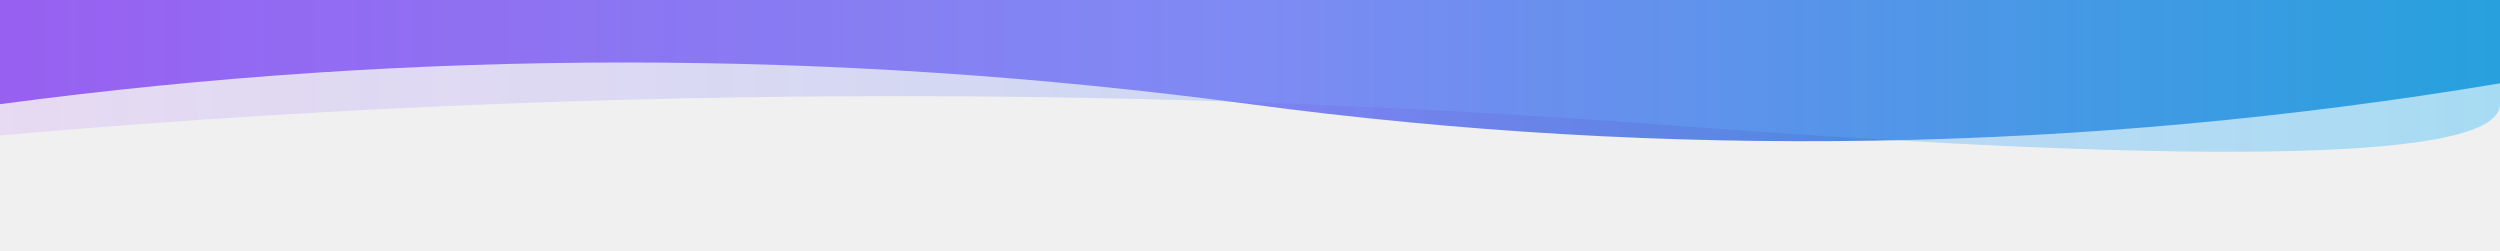
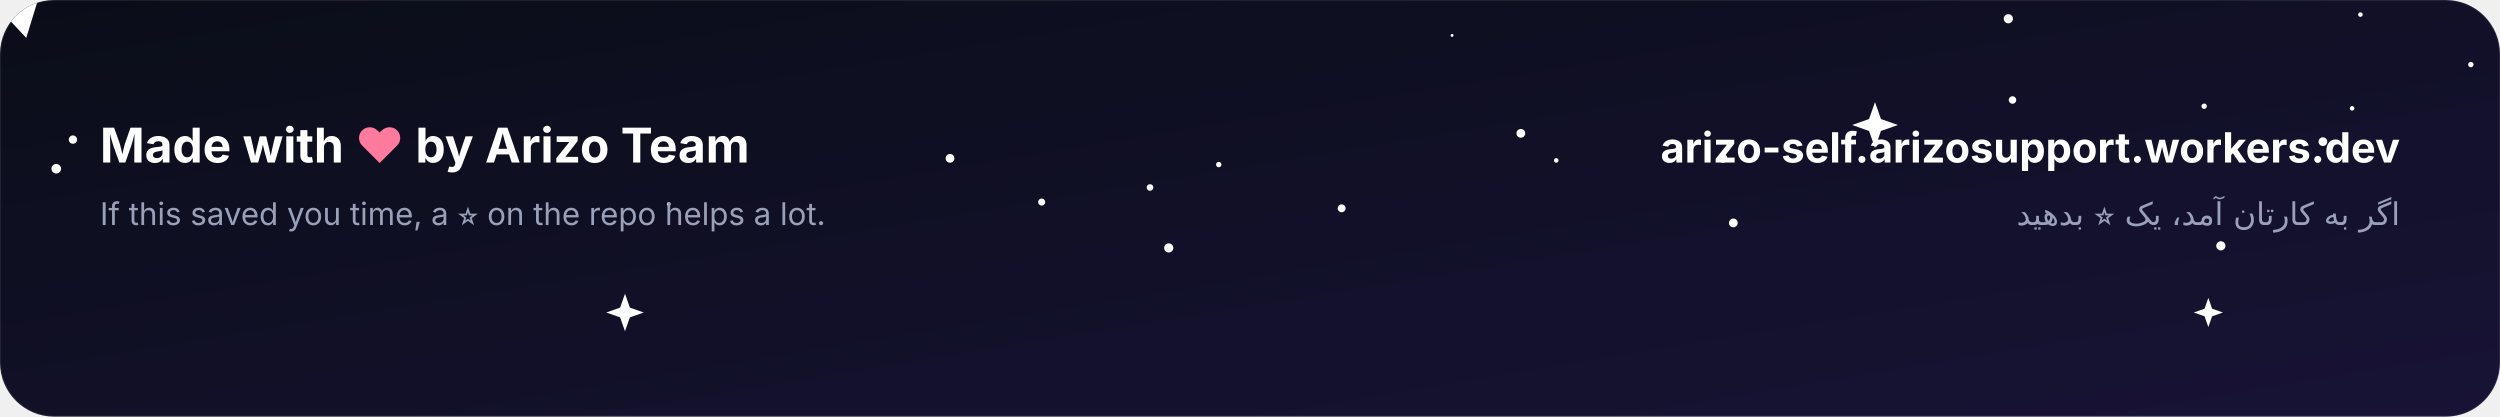
- <svg xmlns="http://www.w3.org/2000/svg" width="1200" height="120" viewBox="0 0 1200 120" fill="none">
+ <svg xmlns="http://www.w3.org/2000/svg" viewBox="0 0 1200 200" width="1200" height="200" role="img" aria-label="Made by Arizo Team">
  <defs>
-     <linearGradient id="footerWave" x1="0%" y1="0%" x2="100%" y2="0%">
-       <stop offset="0%" stop-color="#7c3aed" stop-opacity="0.85" />
-       <stop offset="50%" stop-color="#6366f1" stop-opacity="0.8" />
-       <stop offset="100%" stop-color="#0284c7" stop-opacity="0.9" />
+     <linearGradient id="fbg" x1="0" y1="0" x2="1" y2="1">
+       <stop offset="0" stop-color="#0a0d18" />
+       <stop offset="1" stop-color="#181336" />
    </linearGradient>
-     <linearGradient id="footerAccent" x1="100%" y1="0%" x2="0%" y2="0%">
-       <stop offset="0%" stop-color="#38bdf8" stop-opacity="0.4" />
-       <stop offset="100%" stop-color="#c084fc" stop-opacity="0.2" />
+     <linearGradient id="w1" x1="0" x2="1">
+       <stop offset="0" stop-color="#8b5cf6" stop-opacity=".6" />
+       <stop offset="1" stop-color="#0ea5e9" stop-opacity=".6" />
    </linearGradient>
+     <clipPath id="fc">
+       <rect width="1200" height="200" rx="26" />
+     </clipPath>
  </defs>
-   <path d="M 0 50 Q 300 10 600 50 T 1200 40 L 1200 0 L 0 0 Z" fill="url(#footerWave)" />
-   <path d="M 0 65 Q 400 30 800 60 T 1200 50 L 1200 0 L 0 0 Z" fill="url(#footerAccent)" />
+   <style>
+   text{font-family:'Segoe UI','Inter',system-ui,-apple-system,Arial,sans-serif}
+   .tw{animation:tw 4s ease-in-out infinite}
+   @keyframes tw{0%,100%{opacity:.12}50%{opacity:.95}}
+   .spark{transform-box:fill-box;transform-origin:center;animation:spark 3s ease-in-out infinite}
+   @keyframes spark{0%,100%{transform:scale(.2) rotate(0);opacity:0}50%{transform:scale(1) rotate(45deg);opacity:1}}
+   .bob{animation:bob 5s ease-in-out infinite}
+   @keyframes bob{0%,100%{transform:translateY(0)}50%{transform:translateY(-9px)}}
+   .pulse{transform-box:fill-box;transform-origin:center;animation:pulse 2.4s ease-in-out infinite}
+   @keyframes pulse{0%,100%{transform:scale(1)}50%{transform:scale(1.12)}}
+ </style>
+   <g clip-path="url(#fc)">
+     <rect width="1200" height="200" fill="url(#fbg)" />
+     <circle class="tw" style="animation-delay:1.44s" cx="832" cy="107" r="2.1" fill="#fff" />
+     <circle class="tw" style="animation-delay:3.76s" cx="27" cy="81" r="2.3" fill="#fff" />
+     <circle class="tw" style="animation-delay:1.29s" cx="1129" cy="52" r="1.1" fill="#fff" />
+     <circle class="tw" style="animation-delay:1.87s" cx="585" cy="79" r="1.3" fill="#fff" />
+     <circle class="tw" style="animation-delay:1.12s" cx="552" cy="90" r="1.6" fill="#fff" />
+     <circle class="tw" style="animation-delay:3.96s" cx="747" cy="77" r="1.1" fill="#fff" />
+     <circle class="tw" style="animation-delay:0.93s" cx="35" cy="67" r="2.0" fill="#fff" />
+     <circle class="tw" style="animation-delay:2.76s" cx="964" cy="9" r="2.2" fill="#fff" />
+     <circle class="tw" style="animation-delay:1.83s" cx="1133" cy="7" r="1.1" fill="#fff" />
+     <circle class="tw" style="animation-delay:2.19s" cx="1186" cy="31" r="1.3" fill="#fff" />
+     <circle class="tw" style="animation-delay:0.37s" cx="730" cy="64" r="2.1" fill="#fff" />
+     <circle class="tw" style="animation-delay:0.95s" cx="561" cy="119" r="2.2" fill="#fff" />
+     <circle class="tw" style="animation-delay:3.17s" cx="1115" cy="68" r="2.1" fill="#fff" />
+     <circle class="tw" style="animation-delay:0.23s" cx="500" cy="97" r="1.7" fill="#fff" />
+     <circle class="tw" style="animation-delay:1.86s" cx="644" cy="100" r="1.9" fill="#fff" />
+     <circle class="tw" style="animation-delay:3.73s" cx="321" cy="98" r="0.9" fill="#fff" />
+     <circle class="tw" style="animation-delay:0.16s" cx="966" cy="48" r="1.8" fill="#fff" />
+     <circle class="tw" style="animation-delay:1.89s" cx="1066" cy="118" r="2.2" fill="#fff" />
+     <circle class="tw" style="animation-delay:1.26s" cx="827" cy="76" r="2.1" fill="#fff" />
+     <circle class="tw" style="animation-delay:0.47s" cx="697" cy="17" r="0.7" fill="#fff" />
+     <circle class="tw" style="animation-delay:3.51s" cx="456" cy="76" r="2.1" fill="#fff" />
+     <circle class="tw" style="animation-delay:1.23s" cx="1058" cy="51" r="1.3" fill="#fff" />
+     <path fill="url(#w1)" opacity=".5">
+       <animate attributeName="d" dur="9s" repeatCount="indefinite" values="M0 130 C 200 90, 400 170, 600 130 S 1000 168, 1200 130 V200 H0 Z;M0 150 C 200 110, 400 190, 600 150 S 1000 118, 1200 160 V200 H0 Z;M0 130 C 200 90, 400 170, 600 130 S 1000 168, 1200 130 V200 H0 Z" />
+     </path>
+     <path fill="url(#w1)" opacity=".35">
+       <animate attributeName="d" dur="12s" repeatCount="indefinite" values="M0 160 C 200 120, 400 200, 600 160 S 1000 128, 1200 168 V200 H0 Z;M0 140 C 200 100, 400 180, 600 140 S 1000 176, 1200 128 V200 H0 Z;M0 160 C 200 120, 400 200, 600 160 S 1000 128, 1200 168 V200 H0 Z" />
+     </path>
+     <g>
+       <animateMotion dur="16s" repeatCount="indefinite" rotate="auto" path="M-60 150 C 200 30, 400 160, 600 90 S 1000 20, 1260 110" />
+       <g transform="scale(.7)">
+         <path d="M-30 -2 L34 -26 L18 26 L3 10 L-8 22 L-9 6Z" fill="#fff" />
+         <path d="M-9 6 L34 -26 L3 10Z" fill="#000" opacity=".16" />
+       </g>
+     </g>
+     <text x="48" y="78" font-size="23" font-weight="700" fill="#fff">Made with <tspan fill="#ff7a9c">♥</tspan> by Arizo Team</text>
+     <text x="48" y="108" font-size="15" fill="#9aa0b8">If this saved you time, a ⭐ on the repo helps a lot.</text>
+     <text x="1152" y="78" text-anchor="end" font-size="20" font-weight="700" fill="#fff">arizo-self.arizosupport.workers.dev</text>
+     <text x="1152" y="108" text-anchor="start" font-size="15" fill="#9aa0b8" direction="rtl" style="font-family:Vazirmatn,Tahoma,'Segoe UI',sans-serif">اگر به کارتان آمد، یک ⭐ بدهید</text>
+     <g transform="translate(300 150) scale(0.9)">
+       <path class="spark" style="animation-delay:0s" d="M0-10 L2.6-2.6 10 0 2.6 2.6 0 10 -2.6 2.6 -10 0 -2.6-2.6Z" fill="#fff" />
+     </g>
+     <g transform="translate(900 60) scale(1.1)">
+       <path class="spark" style="animation-delay:1s" d="M0-10 L2.6-2.6 10 0 2.6 2.6 0 10 -2.6 2.6 -10 0 -2.6-2.6Z" fill="#fff" />
+     </g>
+     <g transform="translate(1060 150) scale(0.7)">
+       <path class="spark" style="animation-delay:2s" d="M0-10 L2.6-2.6 10 0 2.6 2.6 0 10 -2.6 2.6 -10 0 -2.6-2.6Z" fill="#fff" />
+     </g>
+   </g>
+   <rect width="1200" height="200" rx="26" fill="none" stroke="#ffffff14" />
</svg>
